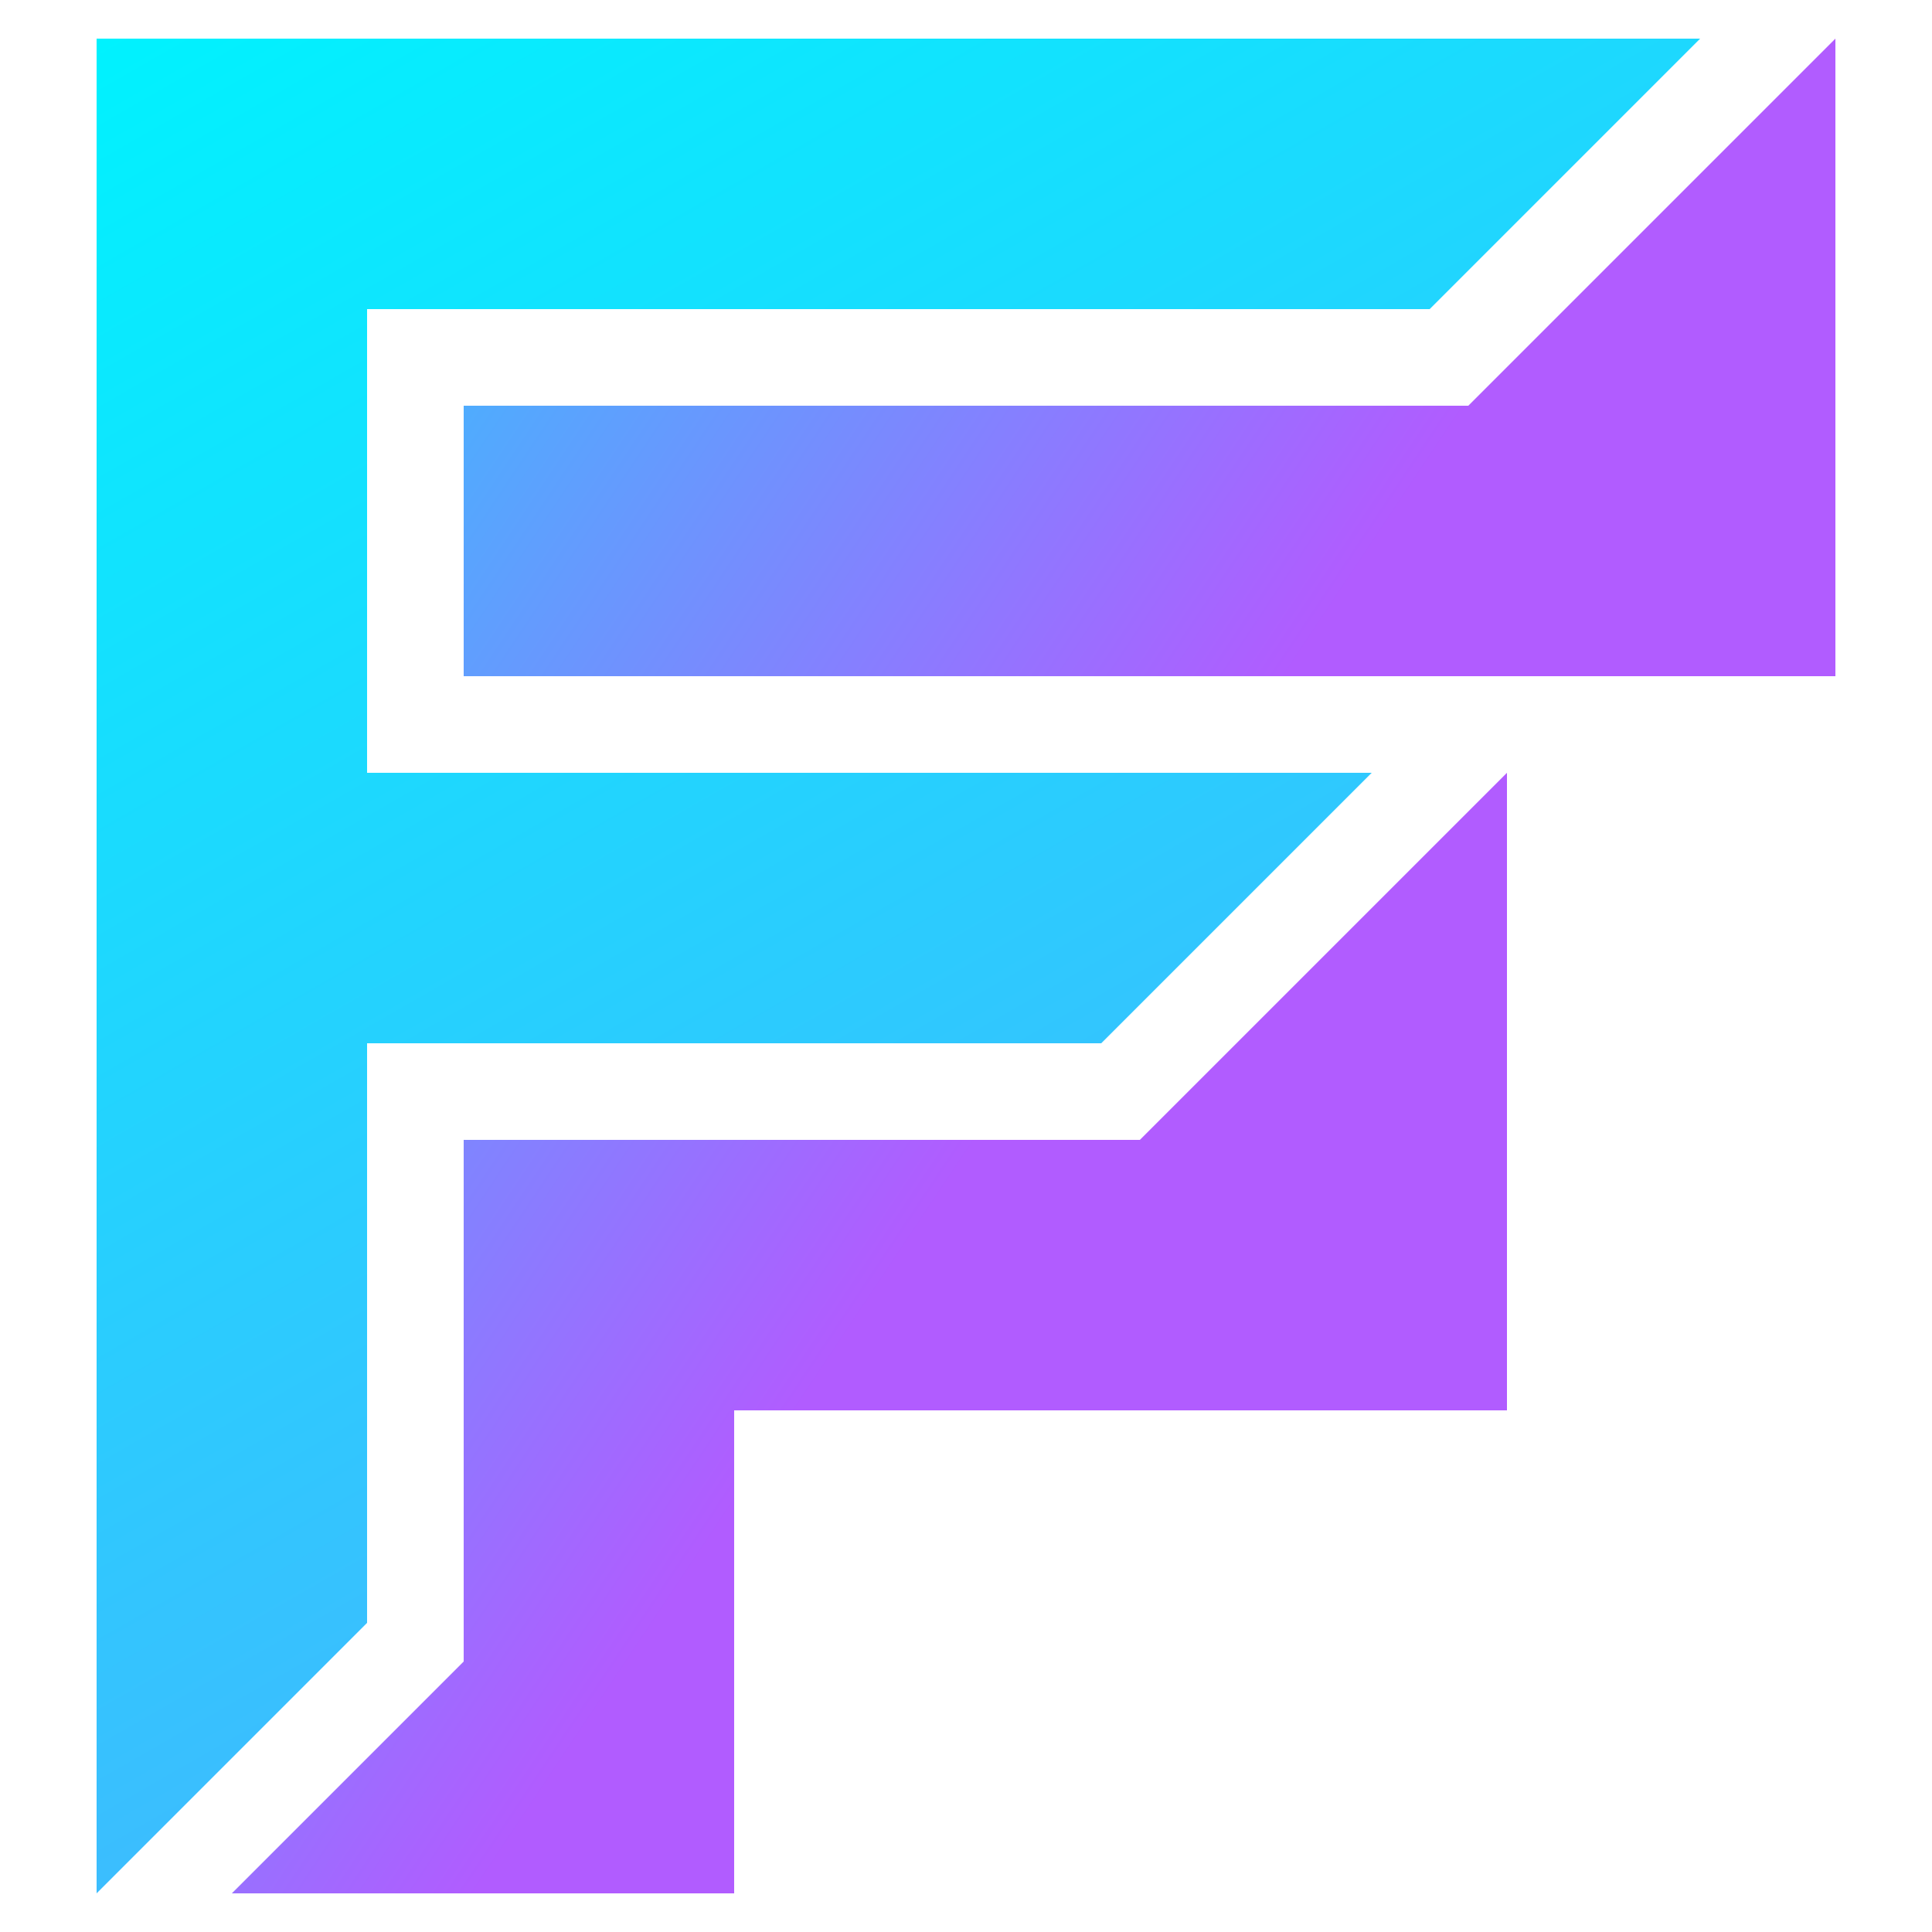
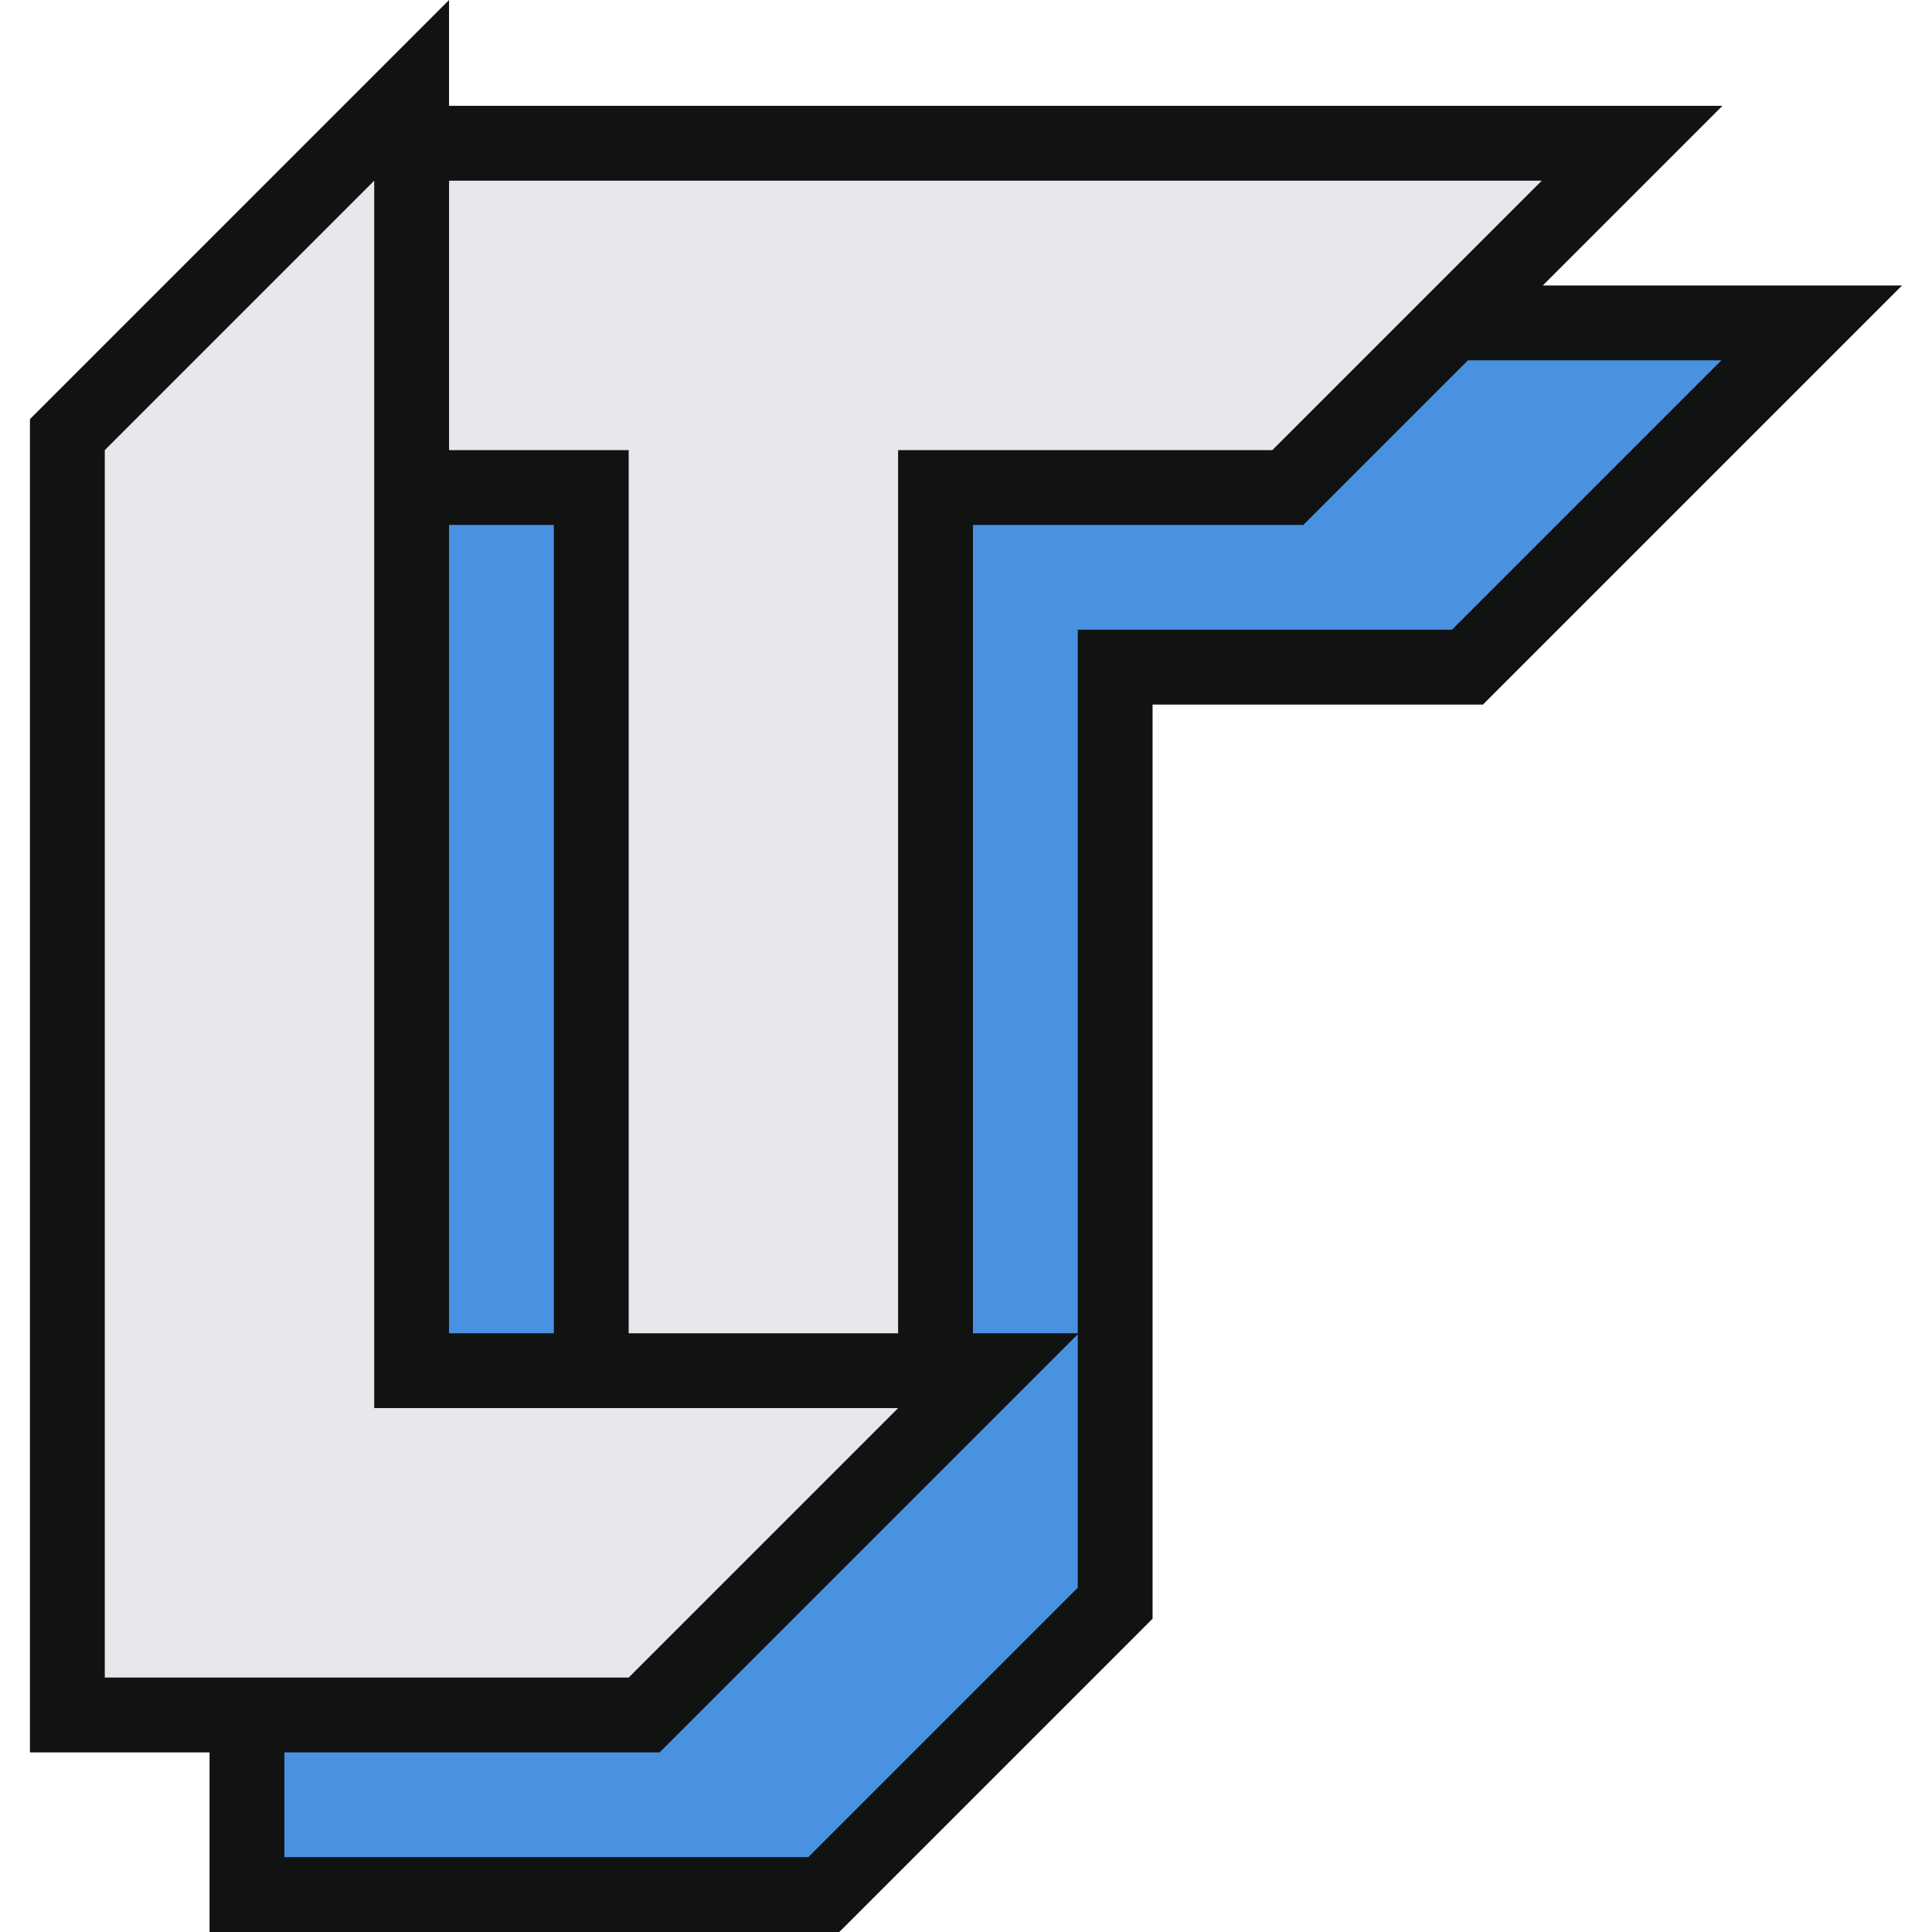
- <svg xmlns="http://www.w3.org/2000/svg" viewBox="0 0 100 100" width="40" height="40">
-   <defs>
-     <linearGradient id="lotekCyan" gradientUnits="userSpaceOnUse" x1="5" y1="2" x2="60" y2="98">
-       <stop offset="0%" stop-color="#00f2fe" />
-       <stop offset="100%" stop-color="#4facfe" />
-     </linearGradient>
-     <linearGradient id="lotekLilla" gradientUnits="userSpaceOnUse" x1="24" y1="21" x2="60" y2="45">
-       <stop offset="0%" stop-color="#4facfe" />
-       <stop offset="100%" stop-color="#b15cff" />
-     </linearGradient>
-   </defs>
-   <path d="M5 2H88L74 16H19V40H71L57 54H19V84L5 98Z" fill="url(#lotekCyan)" />
-   <path d="M24 21H76L95 2V35H24ZM24 59H59L78 40V73H38V98H12L24 86Z" fill="url(#lotekLilla)" />
+ <svg xmlns="http://www.w3.org/2000/svg" viewBox="-7 -12.071 129.071 129.071" width="40" height="40">
+   <path fill="#111212" d="M7 105L7 117L49.07 117L70 96.07L70 82L70 65L70 35L92.07 35L120.07 7L96.07 7L108.07 -5L23 -5L23 -12.07L-5 15.93L-5 105Z" />
+   <path fill="#4992e2" d="M47 112L65 94L65 77.07L37.07 105L12 105L12 112ZM65 30L90 30L108 12L91.07 12L80.07 23L58 23L58 77L65 77ZM30 30L30 23L23 23L23 77L30 77Z" />
+   <path fill="#e6e8eb" d="M23 18L35 18L35 77L53 77L53 18L78 18L96 0L23 0ZM0 100L35 100L53 82L18 82L18 0L0 18Z" />
</svg>
